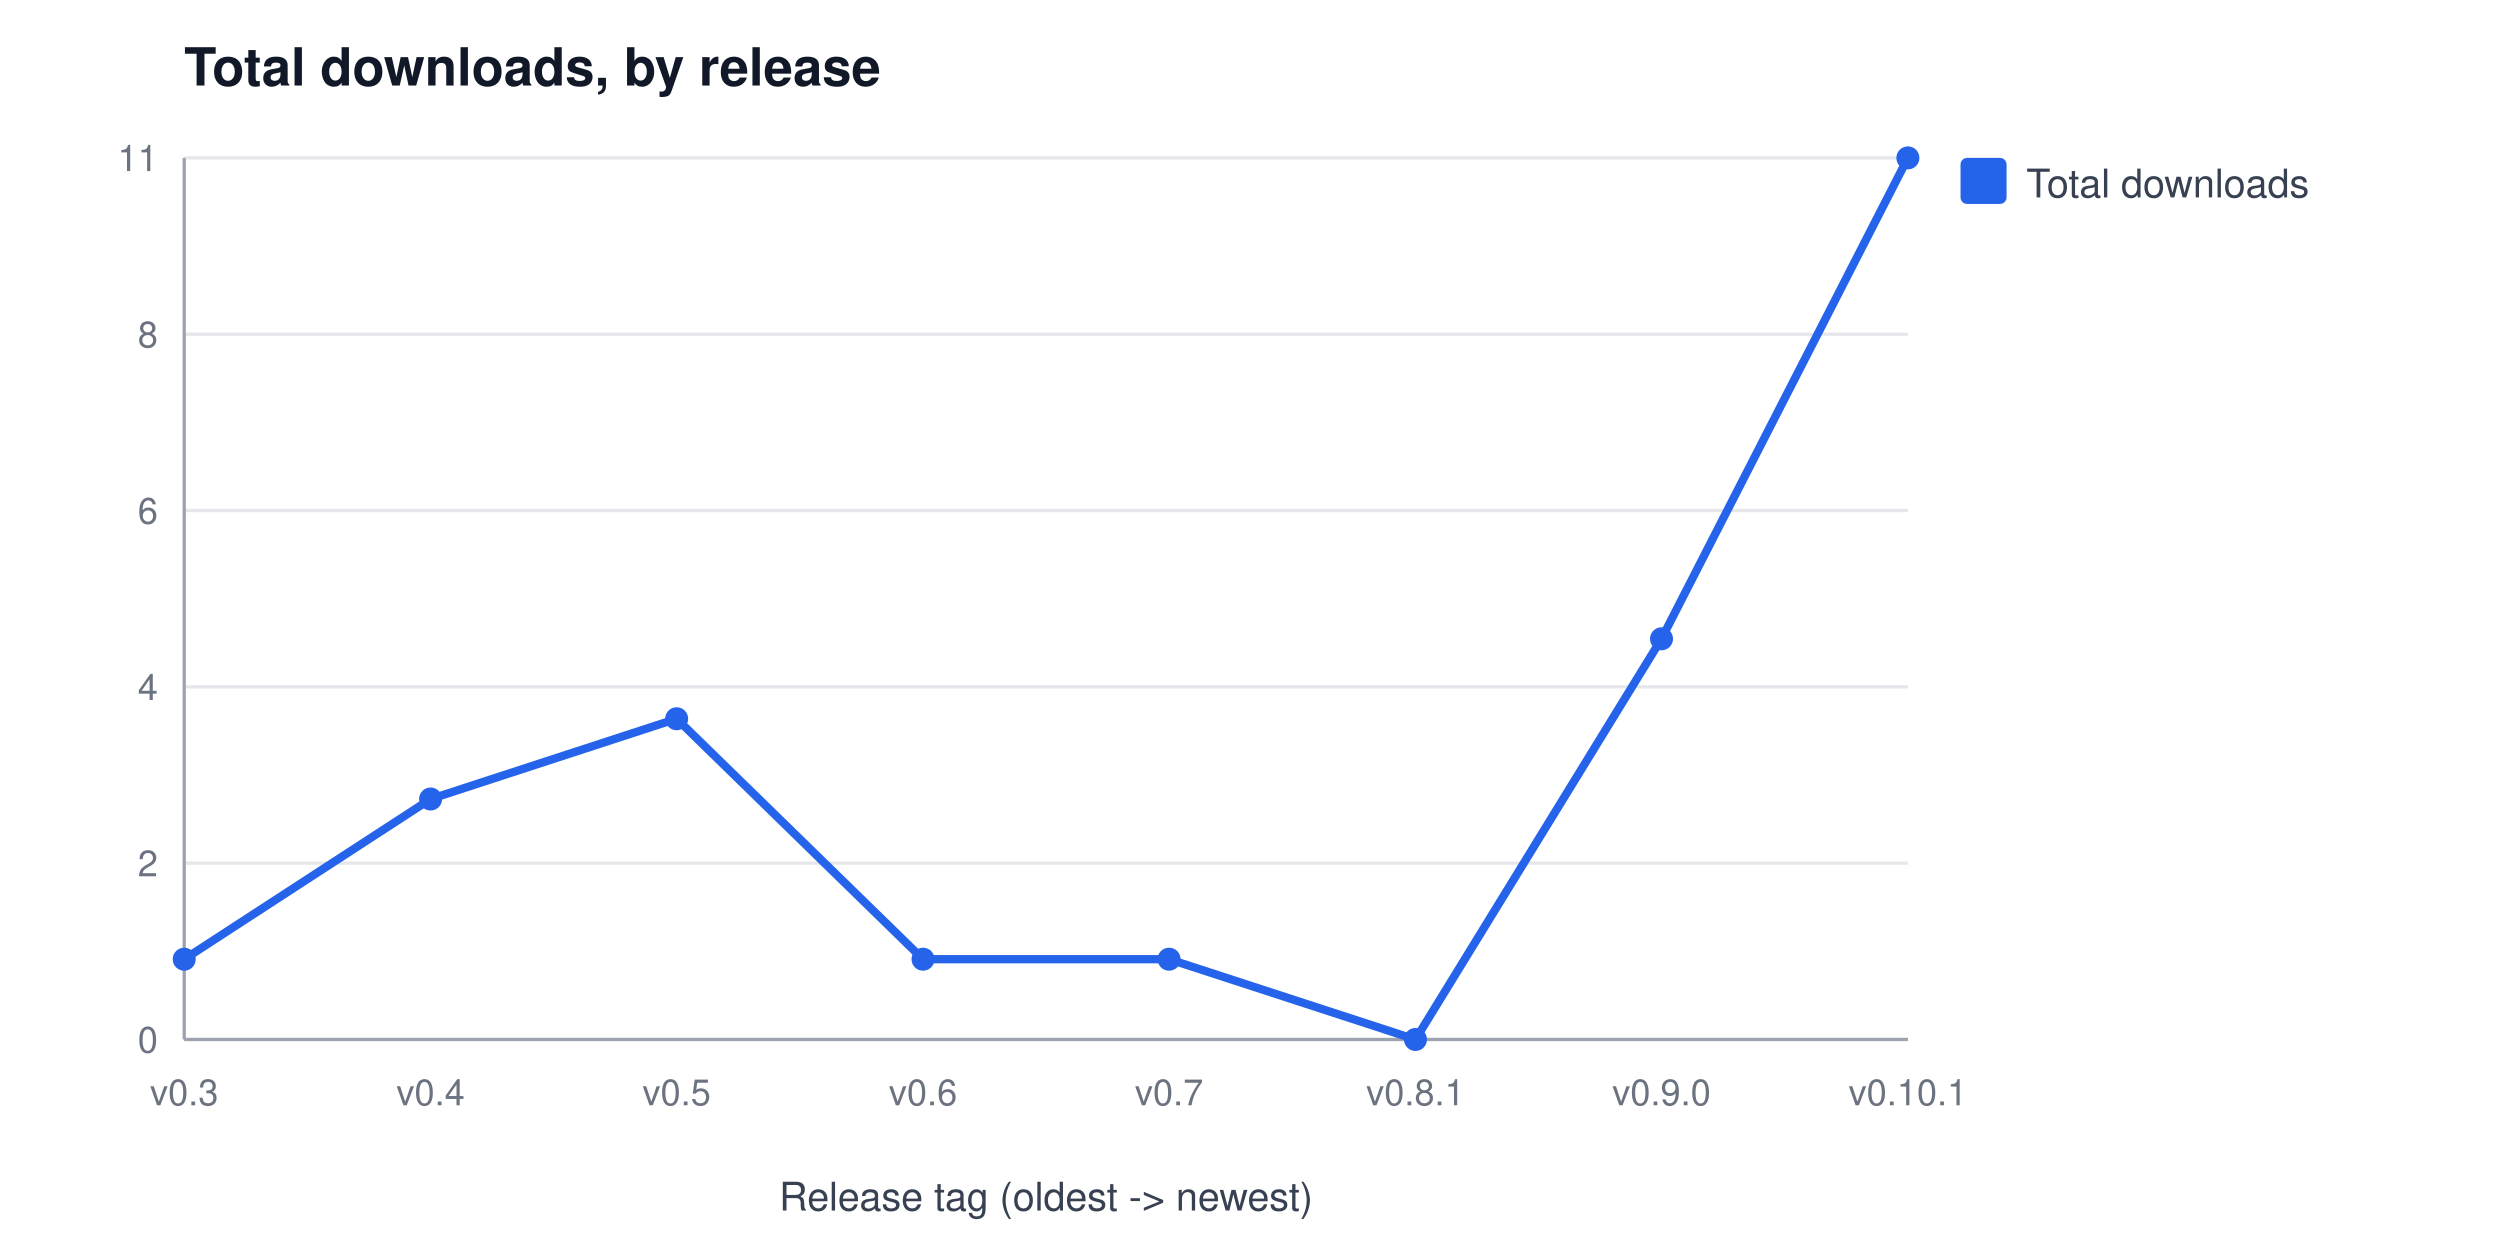
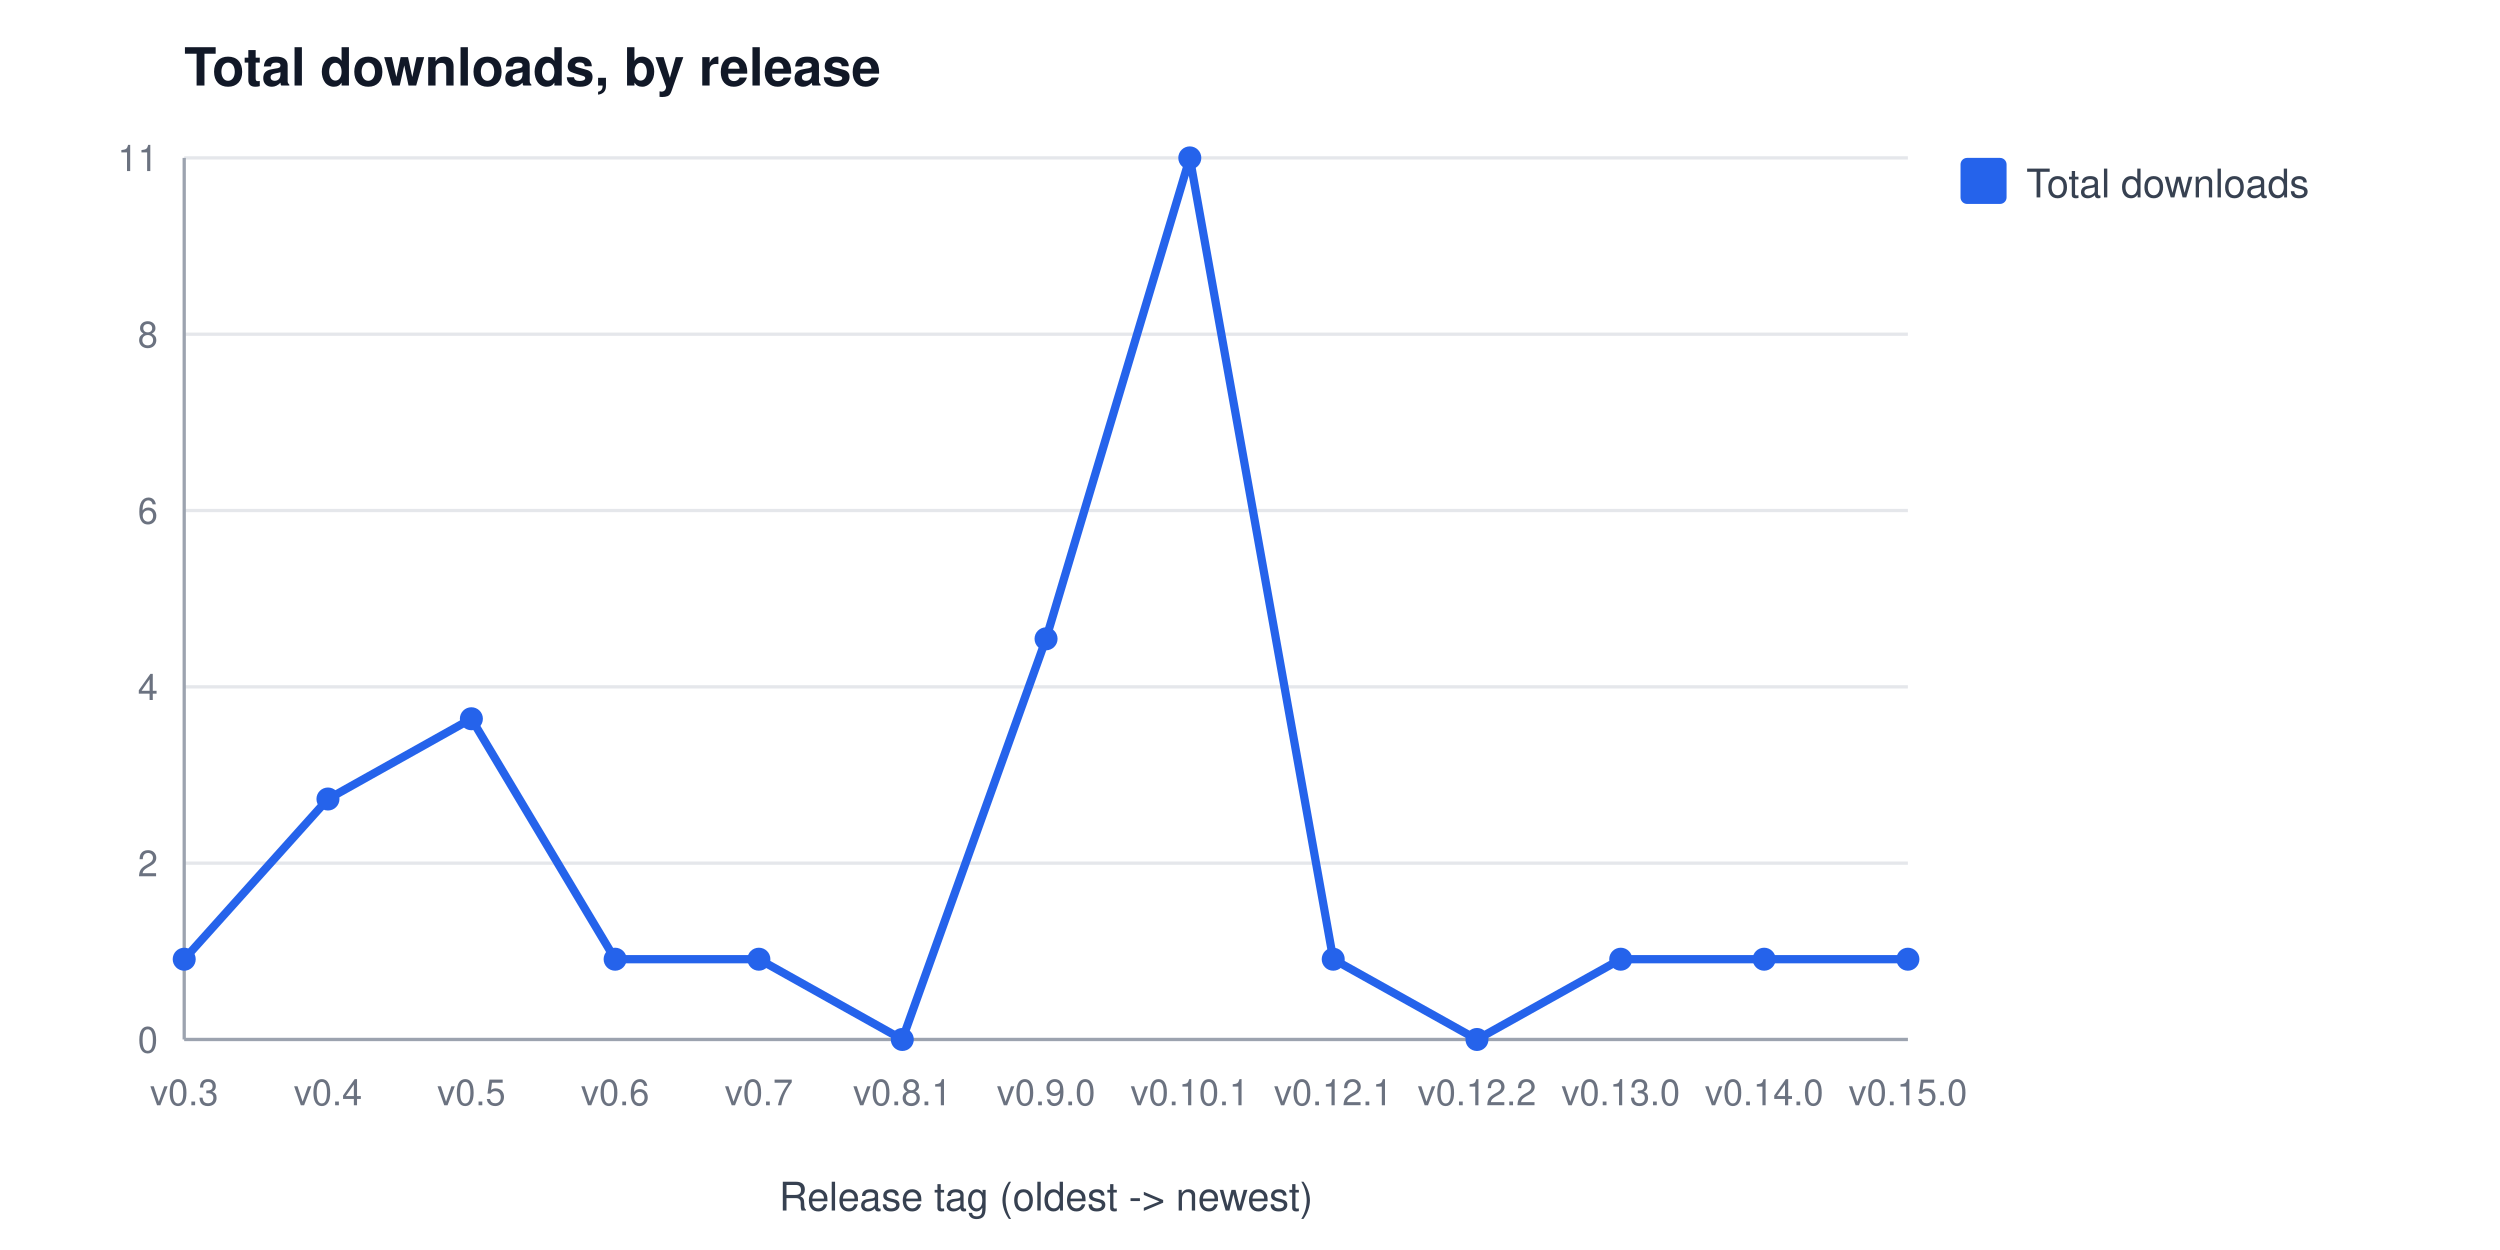
<svg xmlns="http://www.w3.org/2000/svg" width="760" height="380" viewBox="0 0 760 380" font-family="Segoe UI, Helvetica, Arial, sans-serif" role="img" aria-label="Total downloads, by release">
  <rect width="760" height="380" fill="#ffffff" />
  <text x="56" y="26" font-size="16" font-weight="600" fill="#111827">Total downloads, by release</text>
  <line x1="56" y1="316.0" x2="580" y2="316.0" stroke="#e5e7eb" stroke-width="1" />
  <text x="48" y="320.0" font-size="11" fill="#6b7280" text-anchor="end">0</text>
  <line x1="56" y1="262.4" x2="580" y2="262.4" stroke="#e5e7eb" stroke-width="1" />
  <text x="48" y="266.4" font-size="11" fill="#6b7280" text-anchor="end">2</text>
  <line x1="56" y1="208.8" x2="580" y2="208.8" stroke="#e5e7eb" stroke-width="1" />
  <text x="48" y="212.8" font-size="11" fill="#6b7280" text-anchor="end">4</text>
  <line x1="56" y1="155.2" x2="580" y2="155.2" stroke="#e5e7eb" stroke-width="1" />
  <text x="48" y="159.2" font-size="11" fill="#6b7280" text-anchor="end">6</text>
  <line x1="56" y1="101.6" x2="580" y2="101.6" stroke="#e5e7eb" stroke-width="1" />
  <text x="48" y="105.6" font-size="11" fill="#6b7280" text-anchor="end">8</text>
  <line x1="56" y1="48.0" x2="580" y2="48.0" stroke="#e5e7eb" stroke-width="1" />
  <text x="48" y="52.0" font-size="11" fill="#6b7280" text-anchor="end">11</text>
  <line x1="56" y1="48" x2="56" y2="316" stroke="#9ca3af" stroke-width="1" />
  <line x1="56" y1="316" x2="580" y2="316" stroke="#9ca3af" stroke-width="1" />
  <text x="56.0" y="336" font-size="11" fill="#6b7280" text-anchor="middle">v0.3</text>
-   <text x="130.9" y="336" font-size="11" fill="#6b7280" text-anchor="middle">v0.4</text>
-   <text x="205.7" y="336" font-size="11" fill="#6b7280" text-anchor="middle">v0.5</text>
-   <text x="280.6" y="336" font-size="11" fill="#6b7280" text-anchor="middle">v0.6</text>
-   <text x="355.4" y="336" font-size="11" fill="#6b7280" text-anchor="middle">v0.7</text>
-   <text x="430.3" y="336" font-size="11" fill="#6b7280" text-anchor="middle">v0.8.1</text>
-   <text x="505.1" y="336" font-size="11" fill="#6b7280" text-anchor="middle">v0.9.0</text>
-   <text x="580.0" y="336" font-size="11" fill="#6b7280" text-anchor="middle">v0.10.1</text>
+   <text x="99.7" y="336" font-size="11" fill="#6b7280" text-anchor="middle">v0.4</text>
+   <text x="143.3" y="336" font-size="11" fill="#6b7280" text-anchor="middle">v0.5</text>
+   <text x="187.0" y="336" font-size="11" fill="#6b7280" text-anchor="middle">v0.6</text>
+   <text x="230.7" y="336" font-size="11" fill="#6b7280" text-anchor="middle">v0.7</text>
+   <text x="274.3" y="336" font-size="11" fill="#6b7280" text-anchor="middle">v0.8.1</text>
+   <text x="318.0" y="336" font-size="11" fill="#6b7280" text-anchor="middle">v0.9.0</text>
+   <text x="361.7" y="336" font-size="11" fill="#6b7280" text-anchor="middle">v0.10.1</text>
+   <text x="405.3" y="336" font-size="11" fill="#6b7280" text-anchor="middle">v0.12.1</text>
+   <text x="449.0" y="336" font-size="11" fill="#6b7280" text-anchor="middle">v0.12.2</text>
+   <text x="492.7" y="336" font-size="11" fill="#6b7280" text-anchor="middle">v0.13.0</text>
+   <text x="536.3" y="336" font-size="11" fill="#6b7280" text-anchor="middle">v0.14.0</text>
+   <text x="580.0" y="336" font-size="11" fill="#6b7280" text-anchor="middle">v0.15.0</text>
  <text x="318" y="368" font-size="12" fill="#374151" text-anchor="middle">Release tag (oldest -&gt; newest)</text>
-   <polyline points="56.0,291.6 130.9,242.9 205.7,218.5 280.6,291.6 355.4,291.6 430.3,316.0 505.1,194.2 580.0,48.0" fill="none" stroke="#2563eb" stroke-width="2.5" />
+   <polyline points="56.0,291.6 99.7,242.9 143.3,218.5 187.0,291.6 230.7,291.6 274.3,316.0 318.0,194.2 361.7,48.0 405.3,291.6 449.0,316.0 492.7,291.6 536.3,291.6 580.0,291.6" fill="none" stroke="#2563eb" stroke-width="2.5" />
  <circle cx="56.0" cy="291.6" r="3.5" fill="#2563eb" />
-   <circle cx="130.9" cy="242.9" r="3.5" fill="#2563eb" />
-   <circle cx="205.7" cy="218.5" r="3.5" fill="#2563eb" />
-   <circle cx="280.6" cy="291.6" r="3.5" fill="#2563eb" />
-   <circle cx="355.4" cy="291.6" r="3.5" fill="#2563eb" />
-   <circle cx="430.3" cy="316.0" r="3.5" fill="#2563eb" />
-   <circle cx="505.1" cy="194.2" r="3.5" fill="#2563eb" />
-   <circle cx="580.0" cy="48.0" r="3.5" fill="#2563eb" />
+   <circle cx="99.7" cy="242.9" r="3.5" fill="#2563eb" />
+   <circle cx="143.3" cy="218.5" r="3.5" fill="#2563eb" />
+   <circle cx="187.0" cy="291.6" r="3.5" fill="#2563eb" />
+   <circle cx="230.7" cy="291.6" r="3.5" fill="#2563eb" />
+   <circle cx="274.3" cy="316.0" r="3.5" fill="#2563eb" />
+   <circle cx="318.0" cy="194.2" r="3.5" fill="#2563eb" />
+   <circle cx="361.7" cy="48.0" r="3.5" fill="#2563eb" />
+   <circle cx="405.3" cy="291.6" r="3.5" fill="#2563eb" />
+   <circle cx="449.0" cy="316.0" r="3.5" fill="#2563eb" />
+   <circle cx="492.7" cy="291.6" r="3.5" fill="#2563eb" />
+   <circle cx="536.3" cy="291.6" r="3.5" fill="#2563eb" />
+   <circle cx="580.0" cy="291.6" r="3.5" fill="#2563eb" />
  <rect x="596" y="48" width="14" height="14" rx="2" fill="#2563eb" />
  <text x="616" y="60" font-size="12" fill="#374151">Total downloads</text>
</svg>
